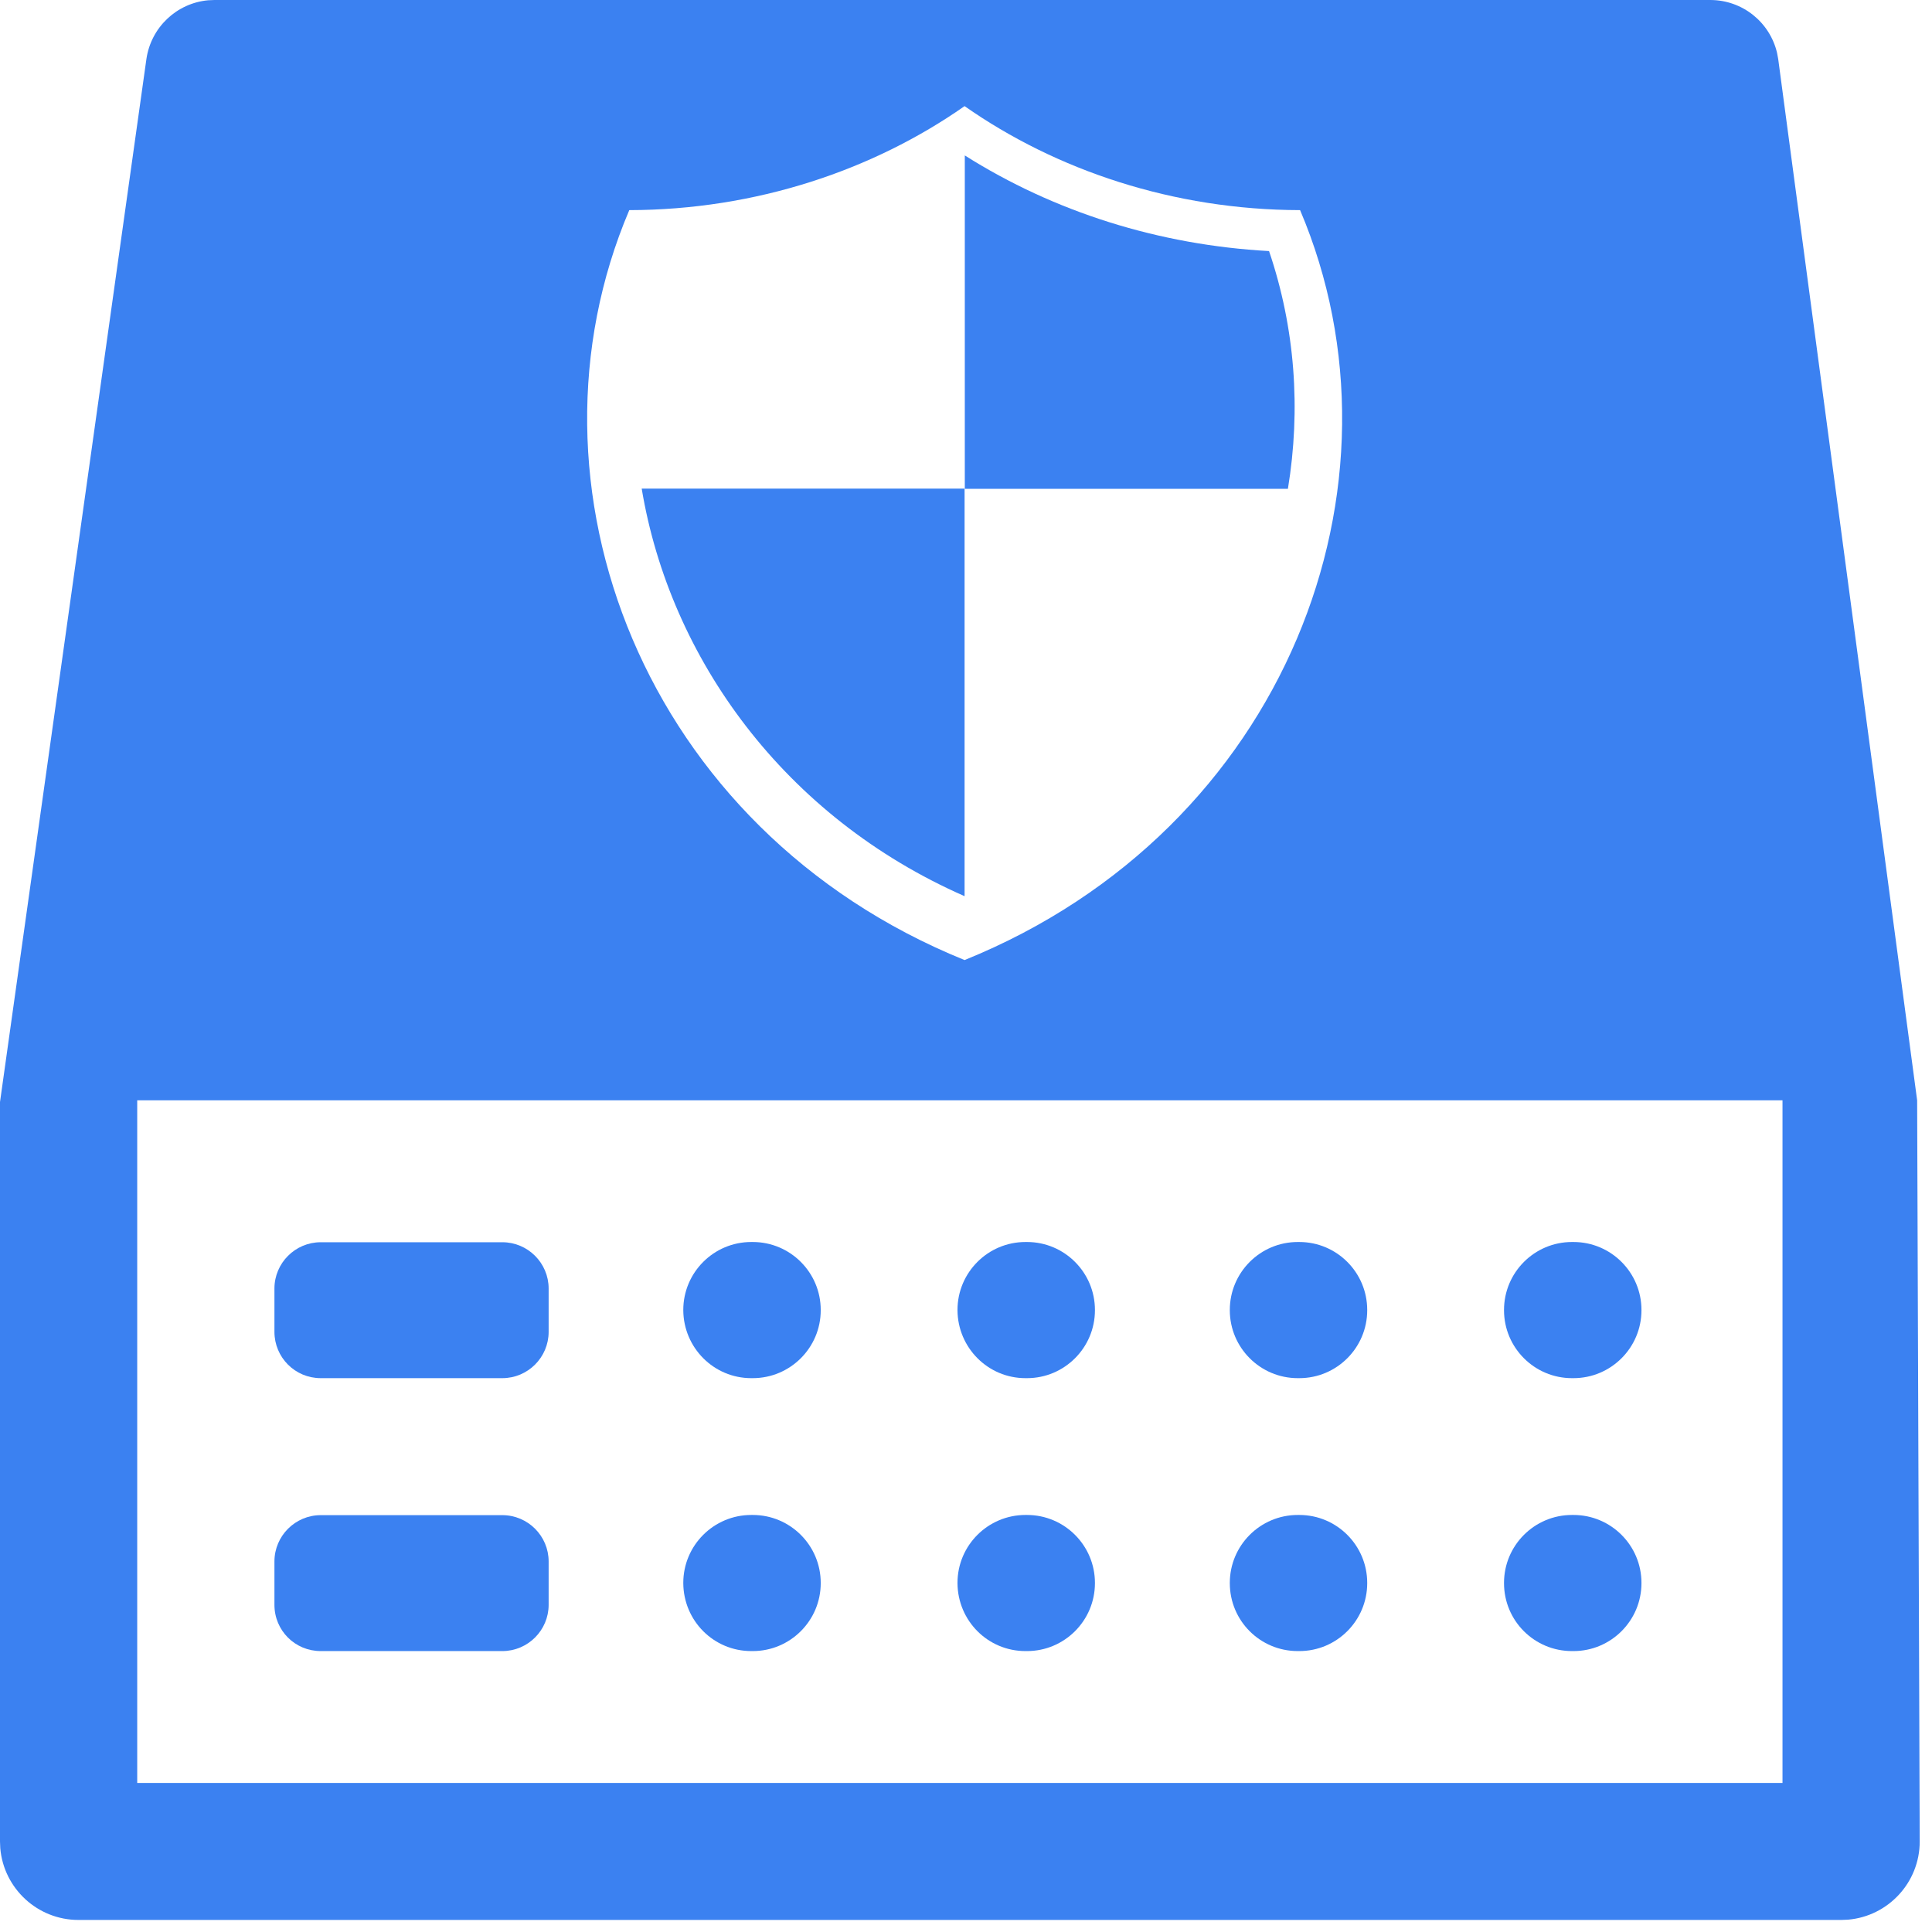
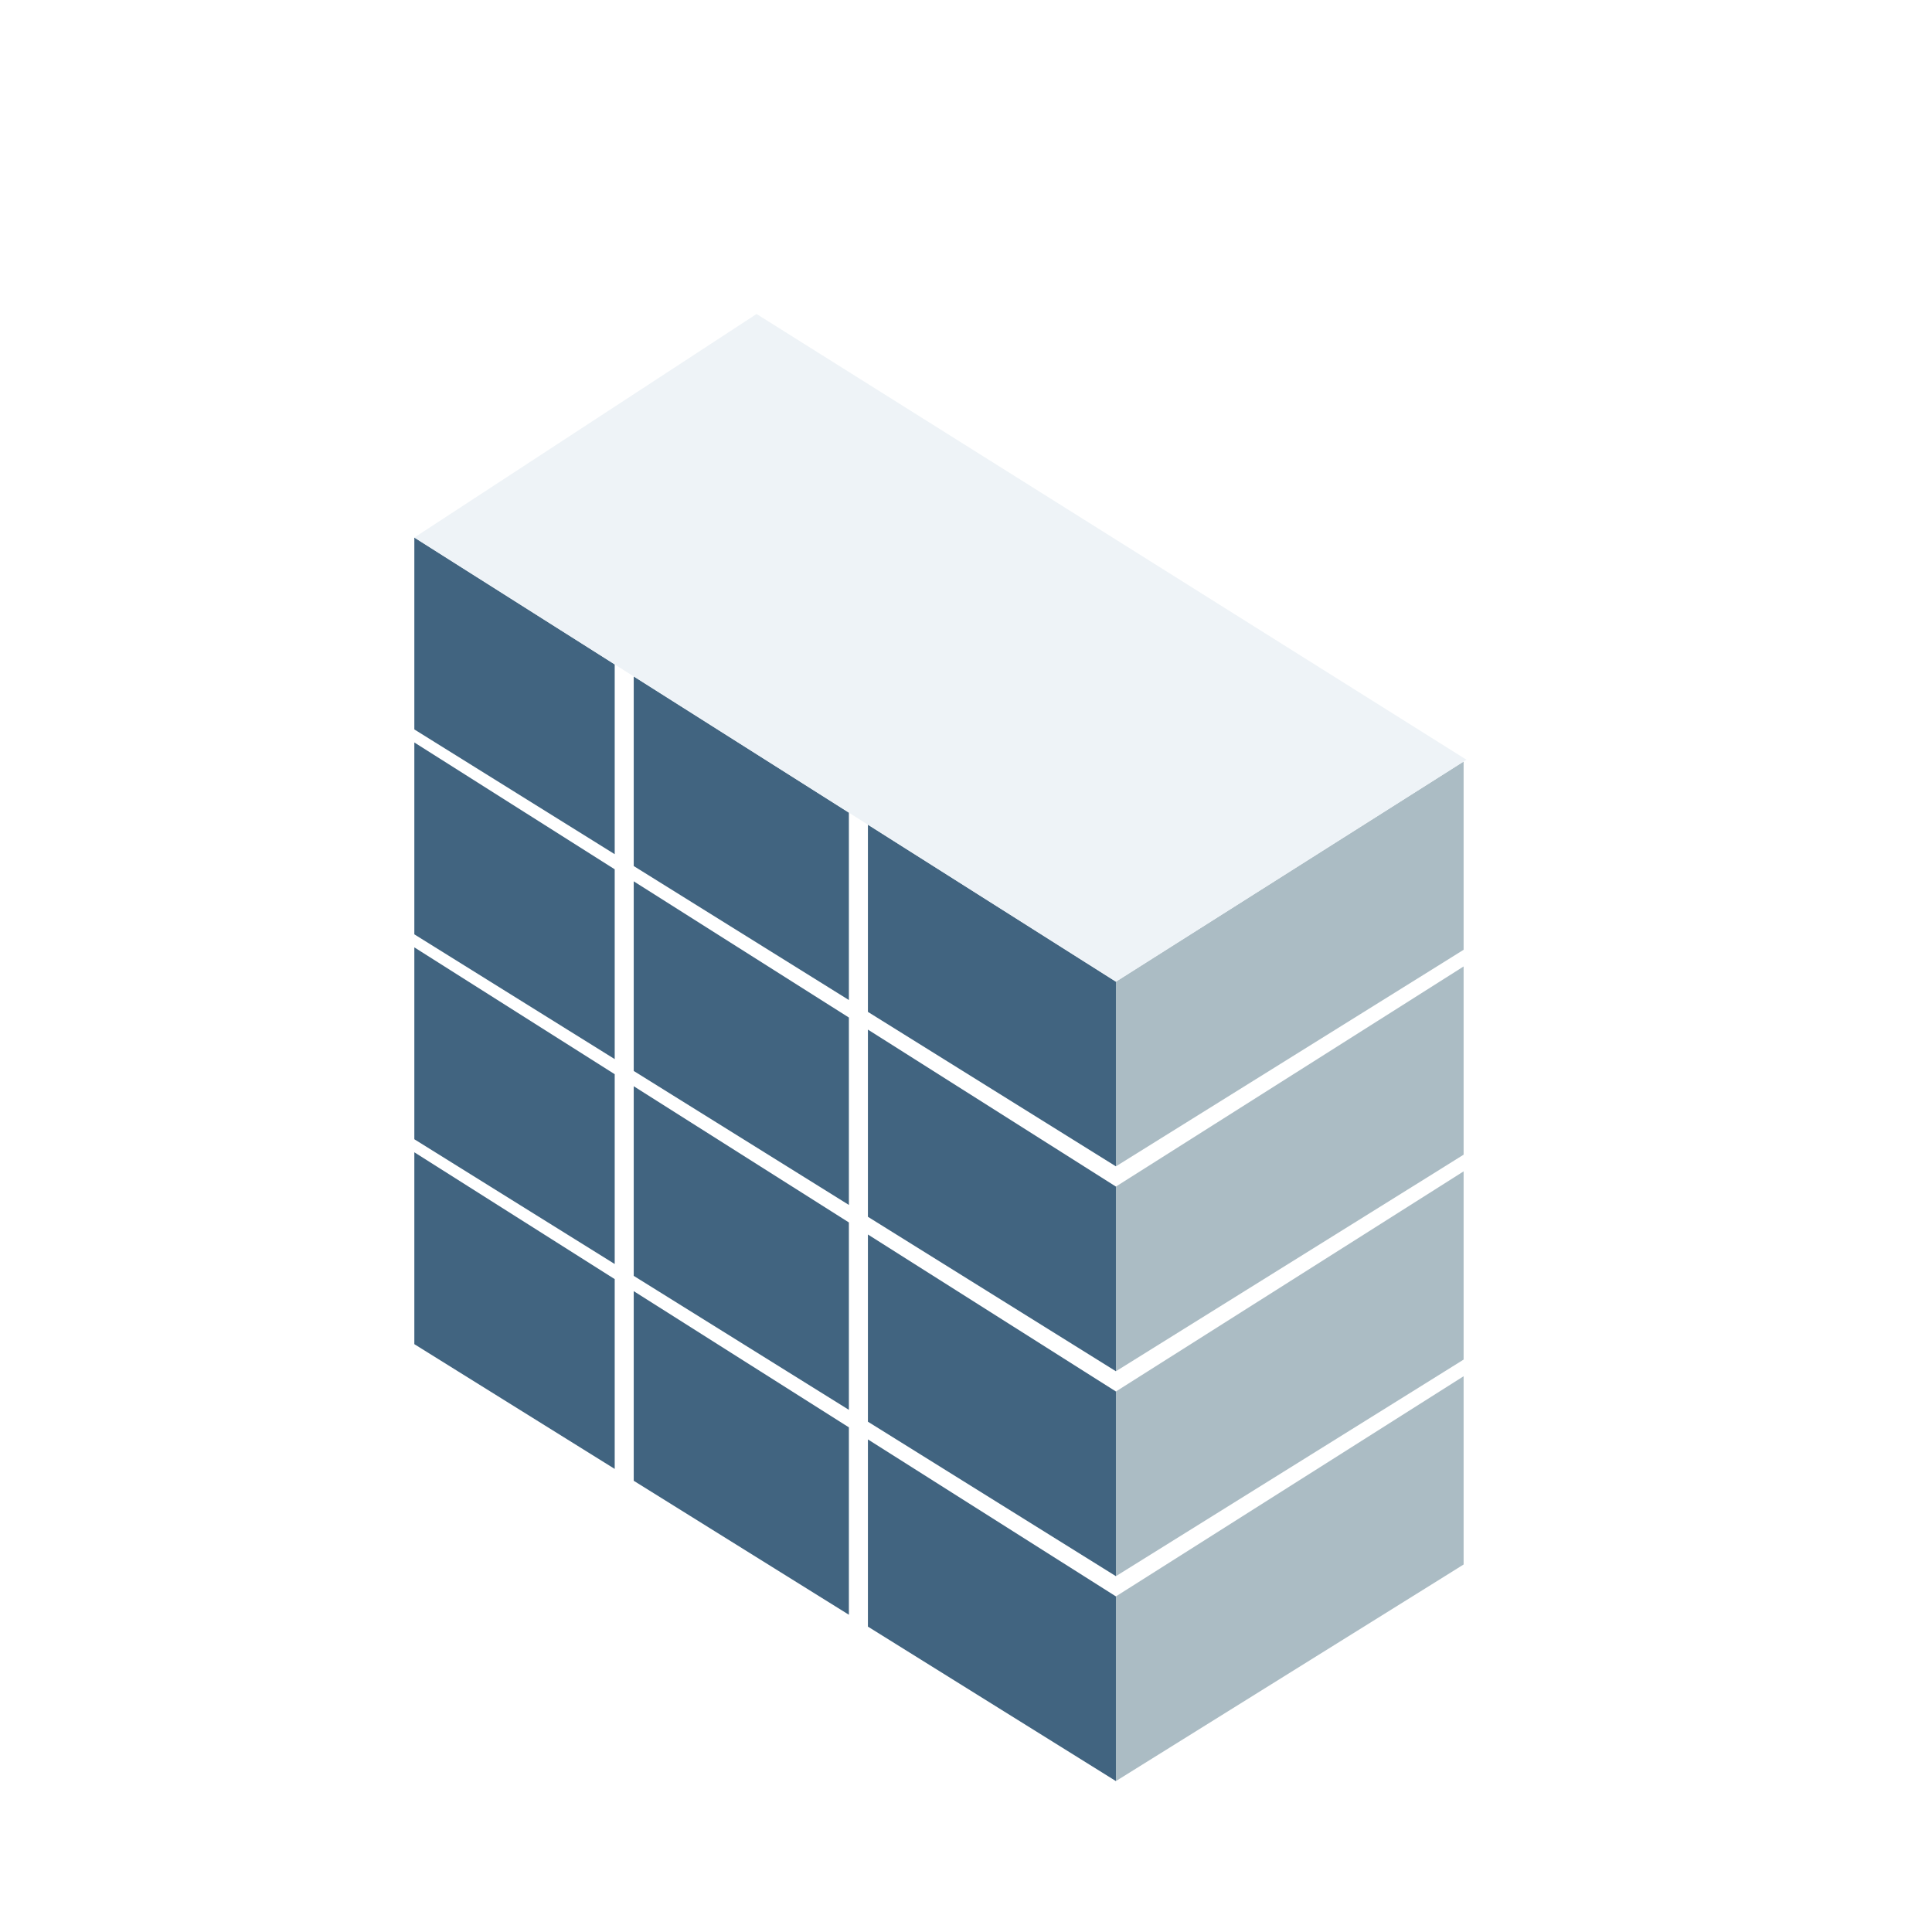
- <svg xmlns="http://www.w3.org/2000/svg" width="42px" height="42px" viewBox="0 0 42 42" version="1.1">
-   <g id="图表" stroke="none" stroke-width="1" fill="none" fill-rule="evenodd">
-     <g id="编组-70" fill="#3B81F1" fill-rule="nonzero">
-       <path d="M34.173,35.893 L34.206,35.893 C35.022,35.893 35.684,35.231 35.684,34.416 L35.684,34.411 C35.684,33.596 35.022,32.934 34.206,32.934 L34.173,32.934 C33.358,32.934 32.696,33.596 32.696,34.411 L32.696,34.416 C32.696,35.236 33.358,35.893 34.173,35.893 Z" id="路径" />
-       <path d="M28.212,29.96 L28.245,29.96 C29.061,29.96 29.722,29.298 29.722,28.483 L29.722,28.478 C29.722,27.662 29.061,27 28.245,27 L28.212,27 C27.397,27 26.735,27.662 26.735,28.478 L26.735,28.483 C26.735,29.298 27.397,29.96 28.212,29.96 Z" id="路径" />
-       <path d="M27.588,5.458 C25.192,5.327 22.913,4.605 20.974,3.379 L20.974,10.627 L27.998,10.627 C28.282,8.898 28.156,7.131 27.588,5.458 L27.588,5.458 Z" id="路径" />
-       <path d="M34.173,29.96 L34.206,29.96 C35.022,29.96 35.684,29.298 35.684,28.483 L35.684,28.478 C35.684,27.662 35.022,27 34.206,27 L34.173,27 C33.358,27 32.696,27.662 32.696,28.478 L32.696,28.483 C32.696,29.298 33.358,29.96 34.173,29.96 Z" id="路径" />
-       <path d="M28.212,35.893 L28.245,35.893 C29.061,35.893 29.722,35.231 29.722,34.416 L29.722,34.411 C29.722,33.596 29.061,32.934 28.245,32.934 L28.212,32.934 C27.397,32.934 26.735,33.596 26.735,34.411 L26.735,34.416 C26.735,35.236 27.397,35.893 28.212,35.893 Z" id="路径" />
-       <path d="M20.969,19.482 L20.969,10.622 L13.95,10.622 C14.565,14.314 17.054,17.763 20.969,19.482 L20.969,19.482 Z" id="路径" />
-       <path d="M22.293,35.893 L22.326,35.893 C23.141,35.893 23.803,35.231 23.803,34.416 L23.803,34.411 C23.803,33.596 23.141,32.934 22.326,32.934 L22.293,32.934 C21.477,32.934 20.815,33.596 20.815,34.411 L20.815,34.416 C20.82,35.236 21.477,35.893 22.293,35.893 Z" id="路径" />
-       <path d="M6.973,29.96 L10.92,29.96 C11.475,29.96 11.927,29.508 11.927,28.953 L11.927,28.012 C11.927,27.457 11.475,27.005 10.92,27.005 L6.973,27.005 C6.418,27.005 5.966,27.457 5.966,28.012 L5.966,28.953 C5.966,29.508 6.413,29.96 6.973,29.96 Z" id="路径" />
-       <path d="M6.973,35.893 L10.92,35.893 C11.475,35.893 11.927,35.441 11.927,34.887 L11.927,33.945 C11.927,33.39 11.475,32.938 10.92,32.938 L6.973,32.938 C6.418,32.938 5.966,33.39 5.966,33.945 L5.966,34.887 C5.966,35.446 6.413,35.893 6.973,35.893 Z" id="路径" />
-       <path d="M22.293,29.96 L22.326,29.96 C23.141,29.96 23.803,29.298 23.803,28.483 L23.803,28.478 C23.803,27.662 23.141,27 22.326,27 L22.293,27 C21.477,27 20.815,27.662 20.815,28.478 L20.815,28.483 C20.82,29.298 21.477,29.96 22.293,29.96 Z" id="路径" />
-       <path d="M37.18,1.00186526e-12 C37.879,1.00186526e-12 38.476,0.483 38.632,1.151 L38.657,1.286 L41.677,23.92 L41.733,40.032 C41.733,40.924 41.047,41.657 40.175,41.732 L40.028,41.738 L1.706,41.738 C0.814,41.738 0.081,41.052 0.006,40.179 L-3.55271368e-15,40.032 L-3.55271368e-15,23.957 L3.183,1.282 C3.284,0.591 3.843,0.069 4.523,0.006 L4.661,1.00186526e-12 L37.18,1.00186526e-12 Z M38.75,23.92 L2.983,23.92 L2.983,38.76 L38.75,38.76 L38.75,23.92 Z M20.969,2.307 C18.979,3.701 16.43,4.563 13.68,4.568 C11.144,10.524 13.969,18.033 20.969,20.871 C27.975,18.033 30.794,10.524 28.263,4.568 C25.509,4.563 22.959,3.701 20.969,2.307 Z" id="形状结合" />
-       <path d="M16.332,35.893 L16.364,35.893 C17.18,35.893 17.842,35.231 17.842,34.416 L17.842,34.411 C17.842,33.596 17.18,32.934 16.364,32.934 L16.332,32.934 C15.516,32.934 14.854,33.596 14.854,34.411 L14.854,34.416 C14.859,35.236 15.516,35.893 16.332,35.893 Z" id="路径" />
-       <path d="M16.332,29.96 L16.364,29.96 C17.18,29.96 17.842,29.298 17.842,28.483 L17.842,28.478 C17.842,27.662 17.18,27 16.364,27 L16.332,27 C15.516,27 14.854,27.662 14.854,28.478 L14.854,28.483 C14.859,29.298 15.516,29.96 16.332,29.96 Z" id="路径" />
+ <svg xmlns="http://www.w3.org/2000/svg" width="66px" height="66px" viewBox="0 0 66 66" version="1.1">
+   <g id="页面-1" stroke="none" stroke-width="1" fill="none" fill-rule="evenodd">
+     <g id="节点" transform="translate(-3212, -245)">
+       <g id="节点A备份" transform="translate(2122, 2)">
+         <g id="1" transform="translate(52, 164)">
+           <g id="防火墙" transform="translate(1038, 79)">
+             <g id="背景区域" fill="#D8D8D8" opacity="0">
+               <rect id="矩形" x="0" y="0" width="66" height="66" />
+               <rect id="矩形" x="6" y="6" width="58" height="58" />
+             </g>
+             <g id="图形" transform="translate(14.15427, 10.54546)">
+               <path d="M35.845,36.469 L35.845,42.9 L34.861,43.514 L23.967,50.299 L23.967,43.99 L35.845,36.469 Z M35.845,29.47 L35.845,35.9 L34.994,36.431 L23.967,43.299 L23.967,36.99 L34.84,30.107 L35.845,29.47 Z M35.845,22.47 L35.845,28.9 L34.831,29.533 L23.967,36.299 L23.967,29.99 L34.706,23.192 L35.845,22.47 Z M35.845,15.47 L35.845,21.9 L34.831,22.533 L23.967,29.299 L23.967,22.99 L34.706,16.192 L35.845,15.47 Z" id="形状结合" fill="#ABBCC4" />
+               <path d="M15.495,38.627 L23.967,43.99 L23.967,50.299 L15.495,45.022 L15.495,38.627 Z M7.495,33.562 L14.845,38.215 L14.845,44.617 L7.495,40.04 L7.495,33.562 Z M15.495,31.627 L23.967,36.99 L23.967,43.299 L15.495,38.022 L15.495,31.627 Z M-9.09494702e-13,28.818 L6.845,33.151 L6.845,39.635 L-9.09494702e-13,35.373 L-9.09494702e-13,28.818 Z M7.495,26.562 L14.845,31.215 L14.845,37.617 L7.495,33.04 L7.495,26.562 Z M15.495,24.627 L23.967,29.99 L23.967,36.299 L15.495,31.022 L15.495,24.627 Z M-9.09494702e-13,21.818 L6.845,26.151 L6.845,32.635 L-9.09494702e-13,28.373 L-9.09494702e-13,21.818 Z M7.495,19.562 L14.845,24.215 L14.845,30.617 L7.495,26.04 L7.495,19.562 Z M15.495,17.627 L23.967,22.99 L23.967,29.299 L15.495,24.022 L15.495,17.627 Z M0,14.818 L6.845,19.151 L6.845,25.635 L0,21.373 L0,14.818 Z M7.495,12.562 L14.845,17.215 L14.845,23.617 L7.495,19.04 L7.495,12.562 Z M0,7.818 L6.845,12.151 L6.845,18.635 L0,14.373 L0,7.818 Z" id="形状结合" fill="#416480" />
+               <path d="M11.691,0.181 L35.942,15.408 L23.967,22.99 L-7.15729698e-11,7.818 L11.691,0.181 Z" id="形状结合" fill="#EEF3F7" />
+             </g>
+           </g>
+         </g>
+       </g>
    </g>
  </g>
</svg>
